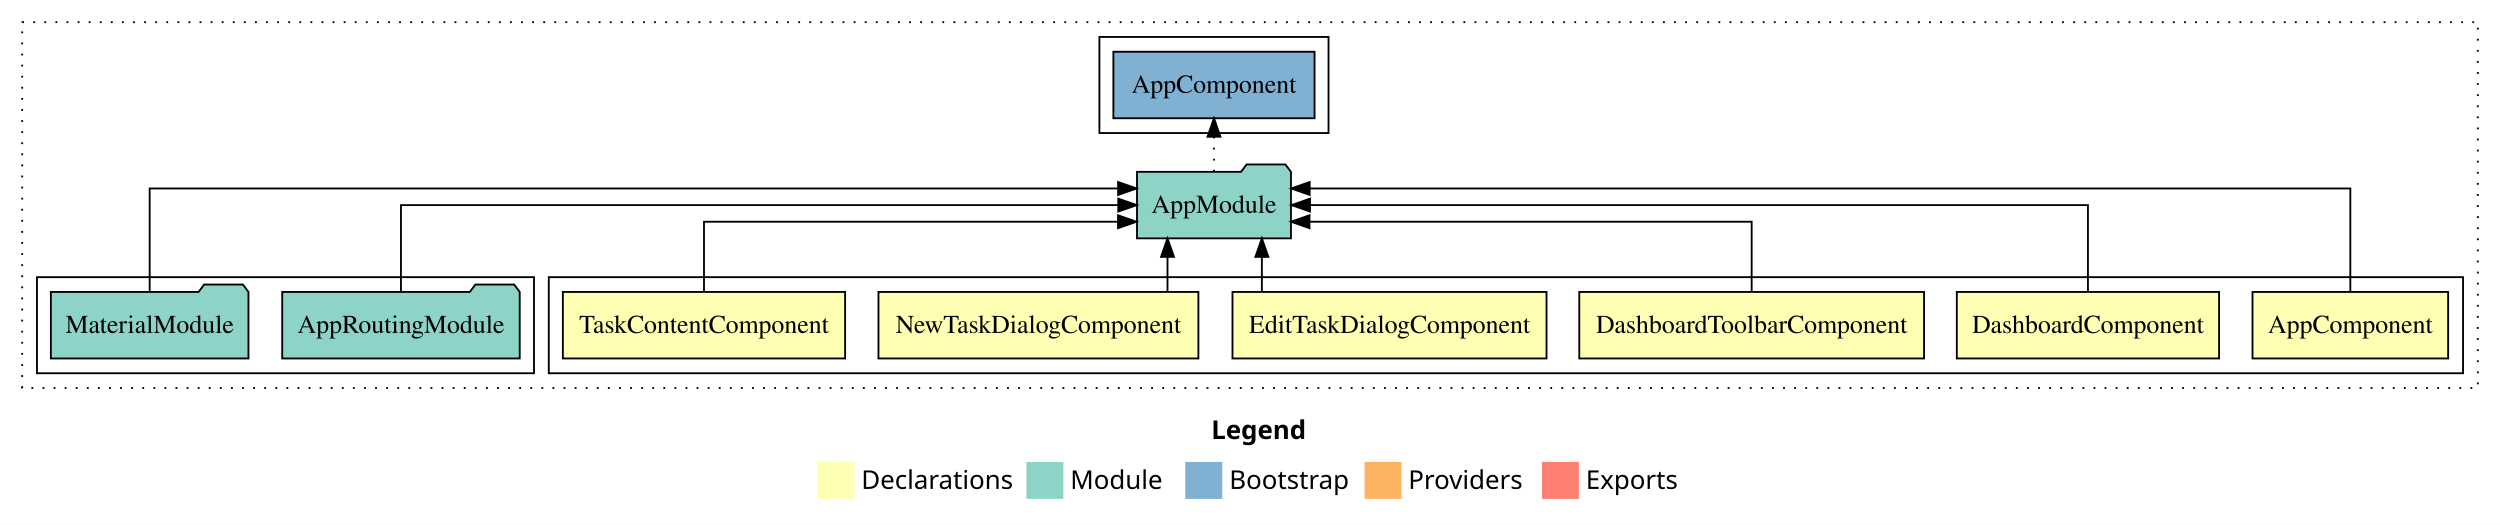
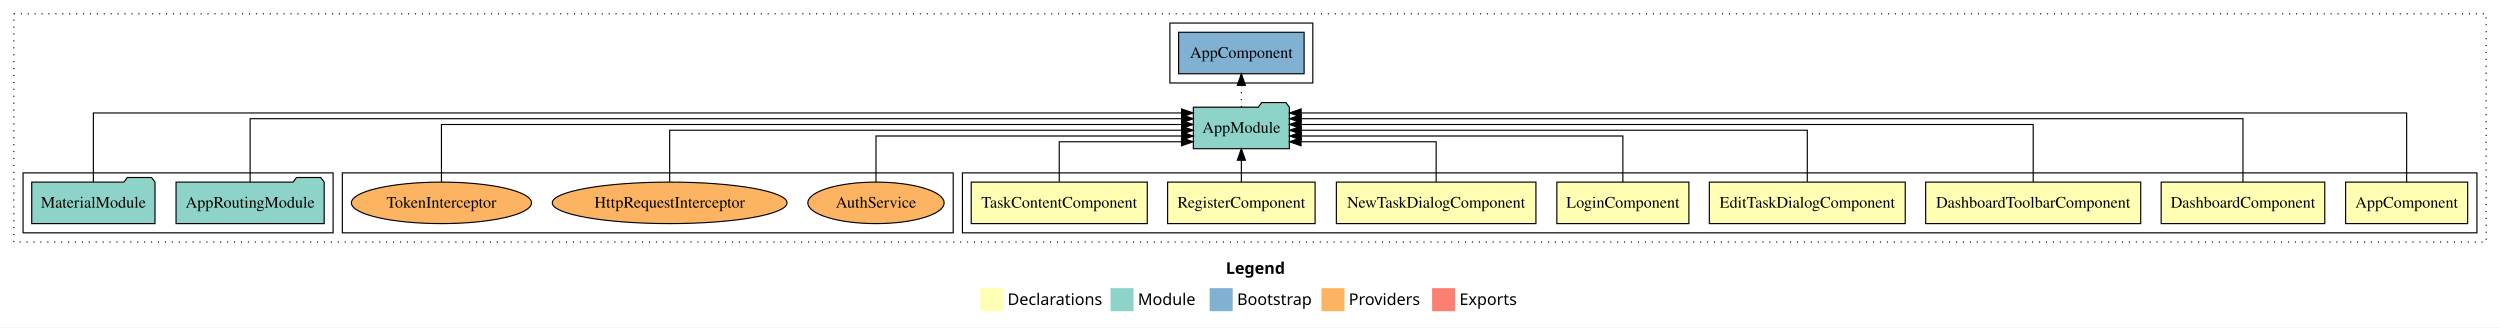
- <svg xmlns="http://www.w3.org/2000/svg" width="1353pt" height="284pt" viewBox="0.00 0.00 1353.00 284.00">
+ <svg xmlns="http://www.w3.org/2000/svg" width="2169pt" height="284pt" viewBox="0.00 0.00 2169.00 284.00">
  <g id="graph0" class="graph" transform="scale(1 1) rotate(0) translate(4 280)">
-     <polygon fill="white" stroke="transparent" points="-4,4 -4,-280 1349,-280 1349,4 -4,4" />
-     <text text-anchor="start" x="651.51" y="-42.4" font-family="Times-12" font-weight="bold" font-size="14.00">Legend</text>
-     <polygon fill="#ffffb3" stroke="transparent" points="438.5,-10 438.5,-30 458.5,-30 458.5,-10 438.5,-10" />
-     <text text-anchor="start" x="462.13" y="-15.4" font-family="Times-12" font-size="14.00">  Declarations</text>
-     <polygon fill="#8dd3c7" stroke="transparent" points="551.5,-10 551.5,-30 571.5,-30 571.5,-10 551.5,-10" />
-     <text text-anchor="start" x="575.23" y="-15.4" font-family="Times-12" font-size="14.00">  Module</text>
-     <polygon fill="#80b1d3" stroke="transparent" points="637.5,-10 637.5,-30 657.5,-30 657.5,-10 637.5,-10" />
-     <text text-anchor="start" x="661.28" y="-15.4" font-family="Times-12" font-size="14.00">  Bootstrap</text>
-     <polygon fill="#fdb462" stroke="transparent" points="734.5,-10 734.5,-30 754.5,-30 754.5,-10 734.5,-10" />
-     <text text-anchor="start" x="758.17" y="-15.4" font-family="Times-12" font-size="14.00">  Providers</text>
-     <polygon fill="#fb8072" stroke="transparent" points="830.5,-10 830.5,-30 850.5,-30 850.5,-10 830.5,-10" />
-     <text text-anchor="start" x="854.23" y="-15.4" font-family="Times-12" font-size="14.00">  Exports</text>
+     <polygon fill="white" stroke="transparent" points="-4,4 -4,-280 2165,-280 2165,4 -4,4" />
+     <text text-anchor="start" x="1059.51" y="-42.4" font-family="Times-12" font-weight="bold" font-size="14.00">Legend</text>
+     <polygon fill="#ffffb3" stroke="transparent" points="846.5,-10 846.5,-30 866.5,-30 866.5,-10 846.5,-10" />
+     <text text-anchor="start" x="870.13" y="-15.4" font-family="Times-12" font-size="14.00">  Declarations</text>
+     <polygon fill="#8dd3c7" stroke="transparent" points="959.5,-10 959.5,-30 979.5,-30 979.5,-10 959.5,-10" />
+     <text text-anchor="start" x="983.23" y="-15.4" font-family="Times-12" font-size="14.00">  Module</text>
+     <polygon fill="#80b1d3" stroke="transparent" points="1045.5,-10 1045.5,-30 1065.5,-30 1065.5,-10 1045.5,-10" />
+     <text text-anchor="start" x="1069.28" y="-15.4" font-family="Times-12" font-size="14.00">  Bootstrap</text>
+     <polygon fill="#fdb462" stroke="transparent" points="1142.5,-10 1142.5,-30 1162.5,-30 1162.5,-10 1142.5,-10" />
+     <text text-anchor="start" x="1166.17" y="-15.4" font-family="Times-12" font-size="14.00">  Providers</text>
+     <polygon fill="#fb8072" stroke="transparent" points="1238.5,-10 1238.5,-30 1258.5,-30 1258.5,-10 1238.5,-10" />
+     <text text-anchor="start" x="1262.23" y="-15.4" font-family="Times-12" font-size="14.00">  Exports</text>
    <g id="clust1" class="cluster">
-       <polygon fill="none" stroke="black" stroke-dasharray="1,5" points="8,-70 8,-268 1337,-268 1337,-70 8,-70" />
+       <polygon fill="none" stroke="black" stroke-dasharray="1,5" points="8,-70 8,-268 2153,-268 2153,-70 8,-70" />
+     </g>
+     <g id="clust2" class="cluster">
+       <polygon fill="none" stroke="black" points="831,-78 831,-130 2145,-130 2145,-78 831,-78" />
+     </g>
+     <g id="clust13" class="cluster">
+       <polygon fill="none" stroke="black" points="1011,-208 1011,-260 1135,-260 1135,-208 1011,-208" />
+     </g>
+     <g id="clust14" class="cluster">
+       <polygon fill="none" stroke="black" points="293,-78 293,-130 823,-130 823,-78 293,-78" />
    </g>
    <g id="clust11" class="cluster">
-       <polygon fill="none" stroke="black" points="591,-208 591,-260 715,-260 715,-208 591,-208" />
-     </g>
-     <g id="clust2" class="cluster">
-       <polygon fill="none" stroke="black" points="293,-78 293,-130 1329,-130 1329,-78 293,-78" />
-     </g>
-     <g id="clust9" class="cluster">
      <polygon fill="none" stroke="black" points="16,-78 16,-130 285,-130 285,-78 16,-78" />
    </g>
    <g id="node1" class="node">
-       <polygon fill="#ffffb3" stroke="black" points="1320.94,-122 1215.06,-122 1215.06,-86 1320.94,-86 1320.94,-122" />
-       <text text-anchor="middle" x="1268" y="-99.8" font-family="Times,serif" font-size="14.00">AppComponent</text>
+       <polygon fill="#ffffb3" stroke="black" points="2136.94,-122 2031.06,-122 2031.06,-86 2136.94,-86 2136.94,-122" />
+       <text text-anchor="middle" x="2084" y="-99.8" font-family="Times,serif" font-size="14.00">AppComponent</text>
+     </g>
+     <g id="node9" class="node">
+       <polygon fill="#8dd3c7" stroke="black" points="1114.66,-187 1111.66,-191 1090.66,-191 1087.66,-187 1031.34,-187 1031.34,-151 1114.66,-151 1114.66,-187" />
+       <text text-anchor="middle" x="1073" y="-164.8" font-family="Times,serif" font-size="14.00">AppModule</text>
+     </g>
+     <g id="edge1" class="edge">
+       <path fill="none" stroke="black" d="M2084,-122.09C2084,-145.13 2084,-182 2084,-182 2084,-182 1124.84,-182 1124.84,-182" />
+       <polygon fill="black" stroke="black" points="1124.84,-178.5 1114.84,-182 1124.84,-185.5 1124.84,-178.5" />
+     </g>
+     <g id="node2" class="node">
+       <polygon fill="#ffffb3" stroke="black" points="2012.97,-122 1871.03,-122 1871.03,-86 2012.97,-86 2012.97,-122" />
+       <text text-anchor="middle" x="1942" y="-99.8" font-family="Times,serif" font-size="14.00">DashboardComponent</text>
+     </g>
+     <g id="edge2" class="edge">
+       <path fill="none" stroke="black" d="M1942,-122.04C1942,-143.66 1942,-177 1942,-177 1942,-177 1124.91,-177 1124.91,-177" />
+       <polygon fill="black" stroke="black" points="1124.91,-173.5 1114.91,-177 1124.91,-180.5 1124.91,-173.5" />
+     </g>
+     <g id="node3" class="node">
+       <polygon fill="#ffffb3" stroke="black" points="1853.29,-122 1666.71,-122 1666.71,-86 1853.29,-86 1853.29,-122" />
+       <text text-anchor="middle" x="1760" y="-99.8" font-family="Times,serif" font-size="14.00">DashboardToolbarComponent</text>
+     </g>
+     <g id="edge3" class="edge">
+       <path fill="none" stroke="black" d="M1760,-122.22C1760,-142.37 1760,-172 1760,-172 1760,-172 1124.68,-172 1124.68,-172" />
+       <polygon fill="black" stroke="black" points="1124.68,-168.5 1114.68,-172 1124.68,-175.5 1124.68,-168.5" />
+     </g>
+     <g id="node4" class="node">
+       <polygon fill="#ffffb3" stroke="black" points="1648.98,-122 1479.02,-122 1479.02,-86 1648.98,-86 1648.98,-122" />
+       <text text-anchor="middle" x="1564" y="-99.8" font-family="Times,serif" font-size="14.00">EditTaskDialogComponent</text>
+     </g>
+     <g id="edge4" class="edge">
+       <path fill="none" stroke="black" d="M1564,-122.22C1564,-140.83 1564,-167 1564,-167 1564,-167 1124.86,-167 1124.86,-167" />
+       <polygon fill="black" stroke="black" points="1124.86,-163.5 1114.86,-167 1124.86,-170.5 1124.86,-163.5" />
+     </g>
+     <g id="node5" class="node">
+       <polygon fill="#ffffb3" stroke="black" points="1461.28,-122 1346.72,-122 1346.72,-86 1461.28,-86 1461.28,-122" />
+       <text text-anchor="middle" x="1404" y="-99.8" font-family="Times,serif" font-size="14.00">LoginComponent</text>
+     </g>
+     <g id="edge5" class="edge">
+       <path fill="none" stroke="black" d="M1404,-122.03C1404,-139.06 1404,-162 1404,-162 1404,-162 1124.92,-162 1124.92,-162" />
+       <polygon fill="black" stroke="black" points="1124.92,-158.5 1114.92,-162 1124.92,-165.5 1124.92,-158.5" />
+     </g>
+     <g id="node6" class="node">
+       <polygon fill="#ffffb3" stroke="black" points="1328.57,-122 1155.43,-122 1155.43,-86 1328.57,-86 1328.57,-122" />
+       <text text-anchor="middle" x="1242" y="-99.8" font-family="Times,serif" font-size="14.00">NewTaskDialogComponent</text>
+     </g>
+     <g id="edge6" class="edge">
+       <path fill="none" stroke="black" d="M1242,-122.24C1242,-137.57 1242,-157 1242,-157 1242,-157 1124.78,-157 1124.78,-157" />
+       <polygon fill="black" stroke="black" points="1124.78,-153.5 1114.78,-157 1124.78,-160.5 1124.78,-153.5" />
    </g>
    <g id="node7" class="node">
-       <polygon fill="#8dd3c7" stroke="black" points="694.66,-187 691.66,-191 670.66,-191 667.66,-187 611.34,-187 611.34,-151 694.66,-151 694.66,-187" />
-       <text text-anchor="middle" x="653" y="-164.8" font-family="Times,serif" font-size="14.00">AppModule</text>
+       <polygon fill="#ffffb3" stroke="black" points="1136.98,-122 1009.02,-122 1009.02,-86 1136.98,-86 1136.98,-122" />
+       <text text-anchor="middle" x="1073" y="-99.8" font-family="Times,serif" font-size="14.00">RegisterComponent</text>
    </g>
-     <g id="edge1" class="edge">
-       <path fill="none" stroke="black" d="M1268,-122.29C1268,-144.21 1268,-178 1268,-178 1268,-178 704.79,-178 704.79,-178" />
-       <polygon fill="black" stroke="black" points="704.79,-174.5 694.79,-178 704.79,-181.5 704.79,-174.5" />
+     <g id="edge7" class="edge">
+       <path fill="none" stroke="black" d="M1073,-122.11C1073,-122.11 1073,-140.99 1073,-140.99" />
+       <polygon fill="black" stroke="black" points="1069.5,-140.99 1073,-150.99 1076.5,-140.99 1069.5,-140.99" />
    </g>
-     <g id="node2" class="node">
-       <polygon fill="#ffffb3" stroke="black" points="1196.97,-122 1055.03,-122 1055.03,-86 1196.97,-86 1196.97,-122" />
-       <text text-anchor="middle" x="1126" y="-99.8" font-family="Times,serif" font-size="14.00">DashboardComponent</text>
+     <g id="node8" class="node">
+       <polygon fill="#ffffb3" stroke="black" points="991.38,-122 838.62,-122 838.62,-86 991.38,-86 991.38,-122" />
+       <text text-anchor="middle" x="915" y="-99.8" font-family="Times,serif" font-size="14.00">TaskContentComponent</text>
    </g>
-     <g id="edge2" class="edge">
-       <path fill="none" stroke="black" d="M1126,-122.11C1126,-141.34 1126,-169 1126,-169 1126,-169 704.98,-169 704.98,-169" />
-       <polygon fill="black" stroke="black" points="704.98,-165.5 694.98,-169 704.98,-172.5 704.98,-165.5" />
+     <g id="edge8" class="edge">
+       <path fill="none" stroke="black" d="M915,-122.24C915,-137.57 915,-157 915,-157 915,-157 1021.07,-157 1021.07,-157" />
+       <polygon fill="black" stroke="black" points="1021.07,-160.5 1031.07,-157 1021.07,-153.5 1021.07,-160.5" />
    </g>
-     <g id="node3" class="node">
-       <polygon fill="#ffffb3" stroke="black" points="1037.29,-122 850.71,-122 850.71,-86 1037.29,-86 1037.29,-122" />
-       <text text-anchor="middle" x="944" y="-99.8" font-family="Times,serif" font-size="14.00">DashboardToolbarComponent</text>
+     <g id="node12" class="node">
+       <polygon fill="#80b1d3" stroke="black" points="1127.44,-252 1018.56,-252 1018.56,-216 1127.44,-216 1127.44,-252" />
+       <text text-anchor="middle" x="1073" y="-229.8" font-family="Times,serif" font-size="14.00">AppComponent </text>
    </g>
-     <g id="edge3" class="edge">
-       <path fill="none" stroke="black" d="M944,-122.03C944,-138.4 944,-160 944,-160 944,-160 704.69,-160 704.69,-160" />
-       <polygon fill="black" stroke="black" points="704.69,-156.5 694.69,-160 704.69,-163.5 704.69,-156.5" />
-     </g>
-     <g id="node4" class="node">
-       <polygon fill="#ffffb3" stroke="black" points="832.98,-122 663.02,-122 663.02,-86 832.98,-86 832.98,-122" />
-       <text text-anchor="middle" x="748" y="-99.8" font-family="Times,serif" font-size="14.00">EditTaskDialogComponent</text>
-     </g>
-     <g id="edge4" class="edge">
-       <path fill="none" stroke="black" d="M678.92,-122.11C678.92,-122.11 678.92,-140.99 678.92,-140.99" />
-       <polygon fill="black" stroke="black" points="675.42,-140.99 678.92,-150.99 682.42,-140.99 675.42,-140.99" />
-     </g>
-     <g id="node5" class="node">
-       <polygon fill="#ffffb3" stroke="black" points="644.57,-122 471.43,-122 471.43,-86 644.57,-86 644.57,-122" />
-       <text text-anchor="middle" x="558" y="-99.8" font-family="Times,serif" font-size="14.00">NewTaskDialogComponent</text>
-     </g>
-     <g id="edge5" class="edge">
-       <path fill="none" stroke="black" d="M627.85,-122.11C627.85,-122.11 627.85,-140.99 627.85,-140.99" />
-       <polygon fill="black" stroke="black" points="624.35,-140.99 627.85,-150.99 631.35,-140.99 624.35,-140.99" />
-     </g>
-     <g id="node6" class="node">
-       <polygon fill="#ffffb3" stroke="black" points="453.38,-122 300.62,-122 300.62,-86 453.38,-86 453.38,-122" />
-       <text text-anchor="middle" x="377" y="-99.8" font-family="Times,serif" font-size="14.00">TaskContentComponent</text>
-     </g>
-     <g id="edge6" class="edge">
-       <path fill="none" stroke="black" d="M377,-122.03C377,-138.4 377,-160 377,-160 377,-160 601.08,-160 601.08,-160" />
-       <polygon fill="black" stroke="black" points="601.08,-163.5 611.08,-160 601.08,-156.5 601.08,-163.5" />
+     <g id="edge11" class="edge">
+       <path fill="none" stroke="black" stroke-dasharray="1,5" d="M1073,-187.11C1073,-187.11 1073,-205.99 1073,-205.99" />
+       <polygon fill="black" stroke="black" points="1069.5,-205.99 1073,-215.99 1076.5,-205.99 1069.5,-205.99" />
    </g>
    <g id="node10" class="node">
-       <polygon fill="#80b1d3" stroke="black" points="707.44,-252 598.56,-252 598.56,-216 707.44,-216 707.44,-252" />
-       <text text-anchor="middle" x="653" y="-229.8" font-family="Times,serif" font-size="14.00">AppComponent </text>
-     </g>
-     <g id="edge9" class="edge">
-       <path fill="none" stroke="black" stroke-dasharray="1,5" d="M653,-187.11C653,-187.11 653,-205.99 653,-205.99" />
-       <polygon fill="black" stroke="black" points="649.5,-205.99 653,-215.99 656.5,-205.99 649.5,-205.99" />
-     </g>
-     <g id="node8" class="node">
      <polygon fill="#8dd3c7" stroke="black" points="277.27,-122 274.27,-126 253.27,-126 250.27,-122 148.73,-122 148.73,-86 277.27,-86 277.27,-122" />
      <text text-anchor="middle" x="213" y="-99.8" font-family="Times,serif" font-size="14.00">AppRoutingModule</text>
    </g>
-     <g id="edge7" class="edge">
-       <path fill="none" stroke="black" d="M213,-122.11C213,-141.34 213,-169 213,-169 213,-169 601.21,-169 601.21,-169" />
-       <polygon fill="black" stroke="black" points="601.21,-172.5 611.21,-169 601.21,-165.5 601.21,-172.5" />
+     <g id="edge9" class="edge">
+       <path fill="none" stroke="black" d="M213,-122.04C213,-143.66 213,-177 213,-177 213,-177 1021.23,-177 1021.23,-177" />
+       <polygon fill="black" stroke="black" points="1021.23,-180.5 1031.23,-177 1021.23,-173.5 1021.23,-180.5" />
    </g>
-     <g id="node9" class="node">
+     <g id="node11" class="node">
      <polygon fill="#8dd3c7" stroke="black" points="130.47,-122 127.47,-126 106.47,-126 103.47,-122 23.53,-122 23.53,-86 130.47,-86 130.47,-122" />
      <text text-anchor="middle" x="77" y="-99.8" font-family="Times,serif" font-size="14.00">MaterialModule</text>
    </g>
-     <g id="edge8" class="edge">
-       <path fill="none" stroke="black" d="M77,-122.29C77,-144.21 77,-178 77,-178 77,-178 601.11,-178 601.11,-178" />
-       <polygon fill="black" stroke="black" points="601.11,-181.5 611.11,-178 601.11,-174.5 601.11,-181.5" />
+     <g id="edge10" class="edge">
+       <path fill="none" stroke="black" d="M77,-122.09C77,-145.13 77,-182 77,-182 77,-182 1021.16,-182 1021.16,-182" />
+       <polygon fill="black" stroke="black" points="1021.16,-185.5 1031.16,-182 1021.16,-178.5 1021.16,-185.5" />
+     </g>
+     <g id="node13" class="node">
+       <ellipse fill="#fdb462" stroke="black" cx="756" cy="-104" rx="59.11" ry="18" />
+       <text text-anchor="middle" x="756" y="-99.8" font-family="Times,serif" font-size="14.00">AuthService</text>
+     </g>
+     <g id="edge12" class="edge">
+       <path fill="none" stroke="black" d="M756,-122.03C756,-139.06 756,-162 756,-162 756,-162 1021.23,-162 1021.23,-162" />
+       <polygon fill="black" stroke="black" points="1021.23,-165.5 1031.23,-162 1021.23,-158.5 1021.23,-165.5" />
+     </g>
+     <g id="node14" class="node">
+       <ellipse fill="#fdb462" stroke="black" cx="577" cy="-104" rx="101.84" ry="18" />
+       <text text-anchor="middle" x="577" y="-99.8" font-family="Times,serif" font-size="14.00">HttpRequestInterceptor</text>
+     </g>
+     <g id="edge13" class="edge">
+       <path fill="none" stroke="black" d="M577,-122.22C577,-140.83 577,-167 577,-167 577,-167 1021.14,-167 1021.14,-167" />
+       <polygon fill="black" stroke="black" points="1021.14,-170.5 1031.14,-167 1021.14,-163.5 1021.14,-170.5" />
+     </g>
+     <g id="node15" class="node">
+       <ellipse fill="#fdb462" stroke="black" cx="379" cy="-104" rx="78.13" ry="18" />
+       <text text-anchor="middle" x="379" y="-99.8" font-family="Times,serif" font-size="14.00">TokenInterceptor</text>
+     </g>
+     <g id="edge14" class="edge">
+       <path fill="none" stroke="black" d="M379,-122.22C379,-142.37 379,-172 379,-172 379,-172 1021.15,-172 1021.15,-172" />
+       <polygon fill="black" stroke="black" points="1021.15,-175.5 1031.15,-172 1021.15,-168.5 1021.15,-175.5" />
    </g>
  </g>
</svg>
